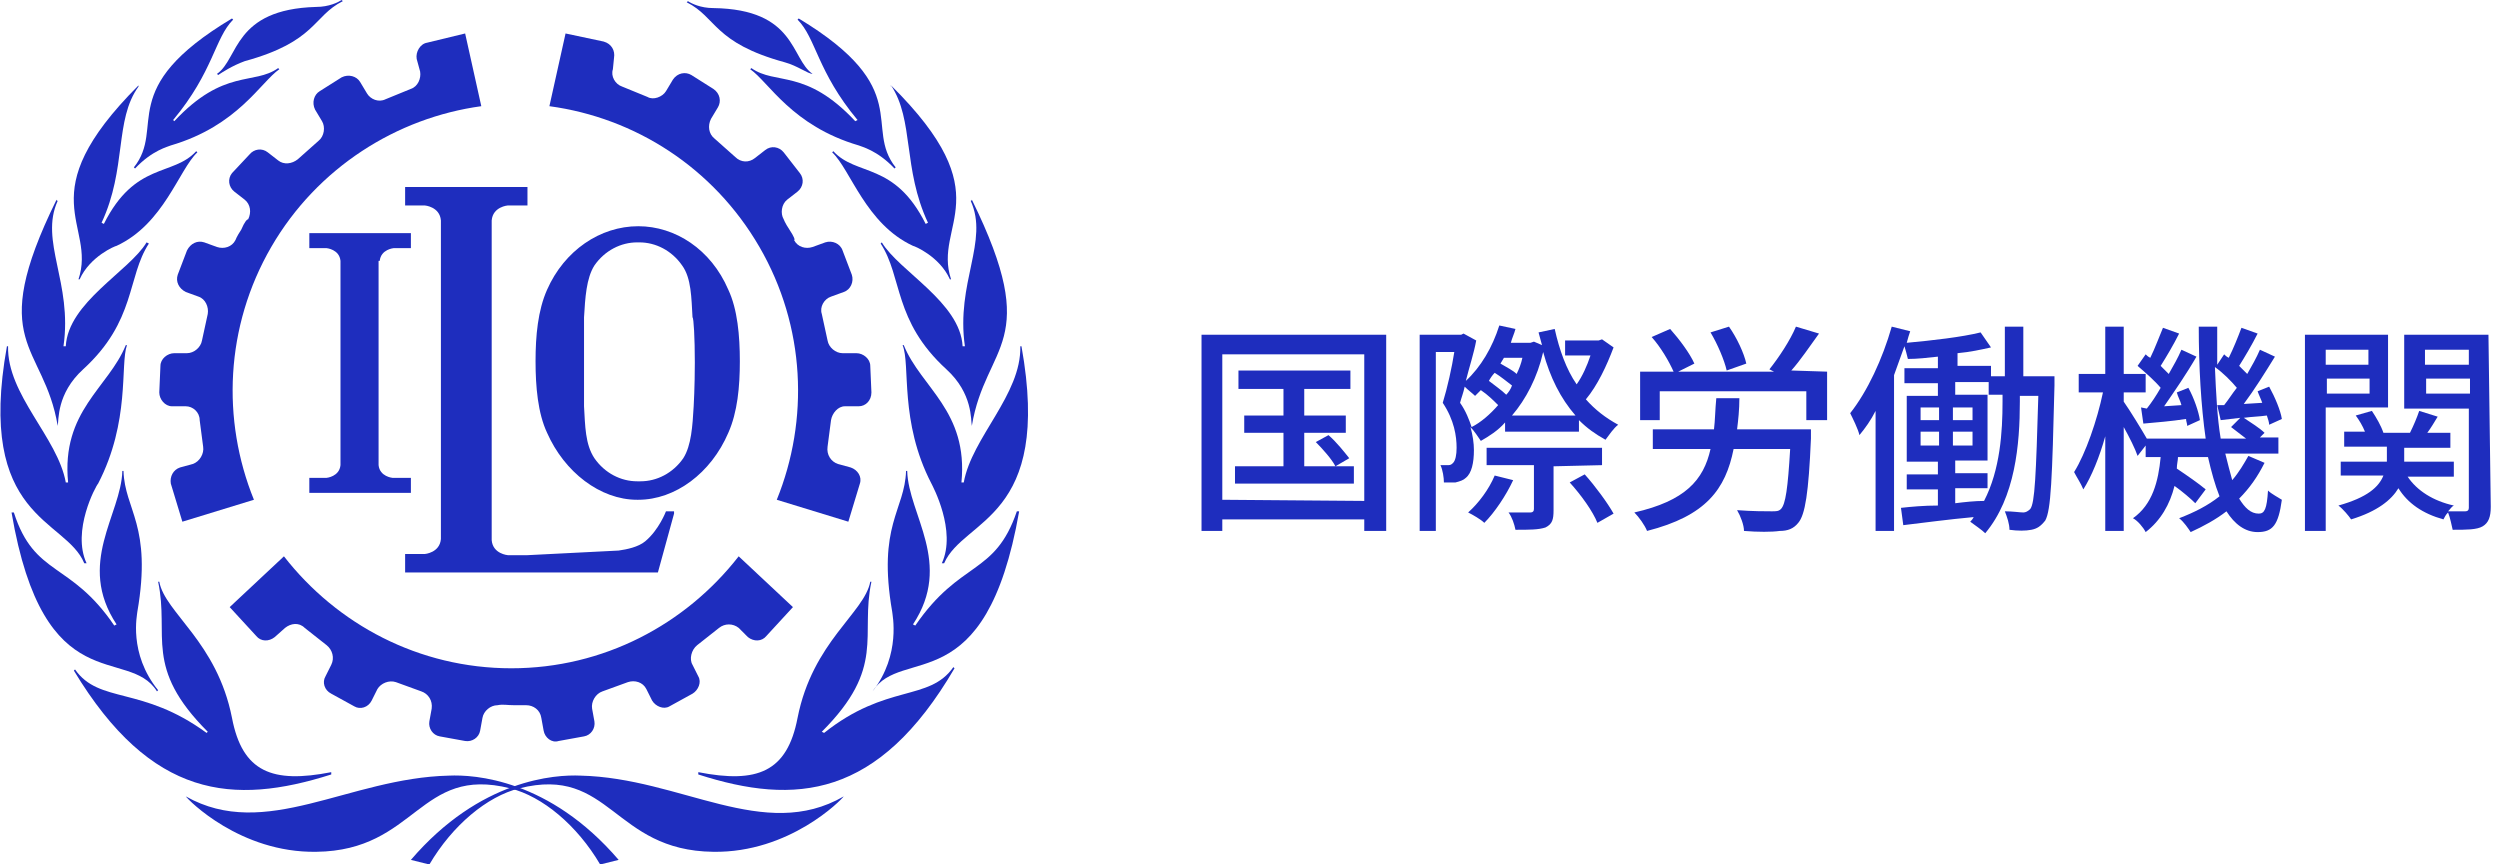
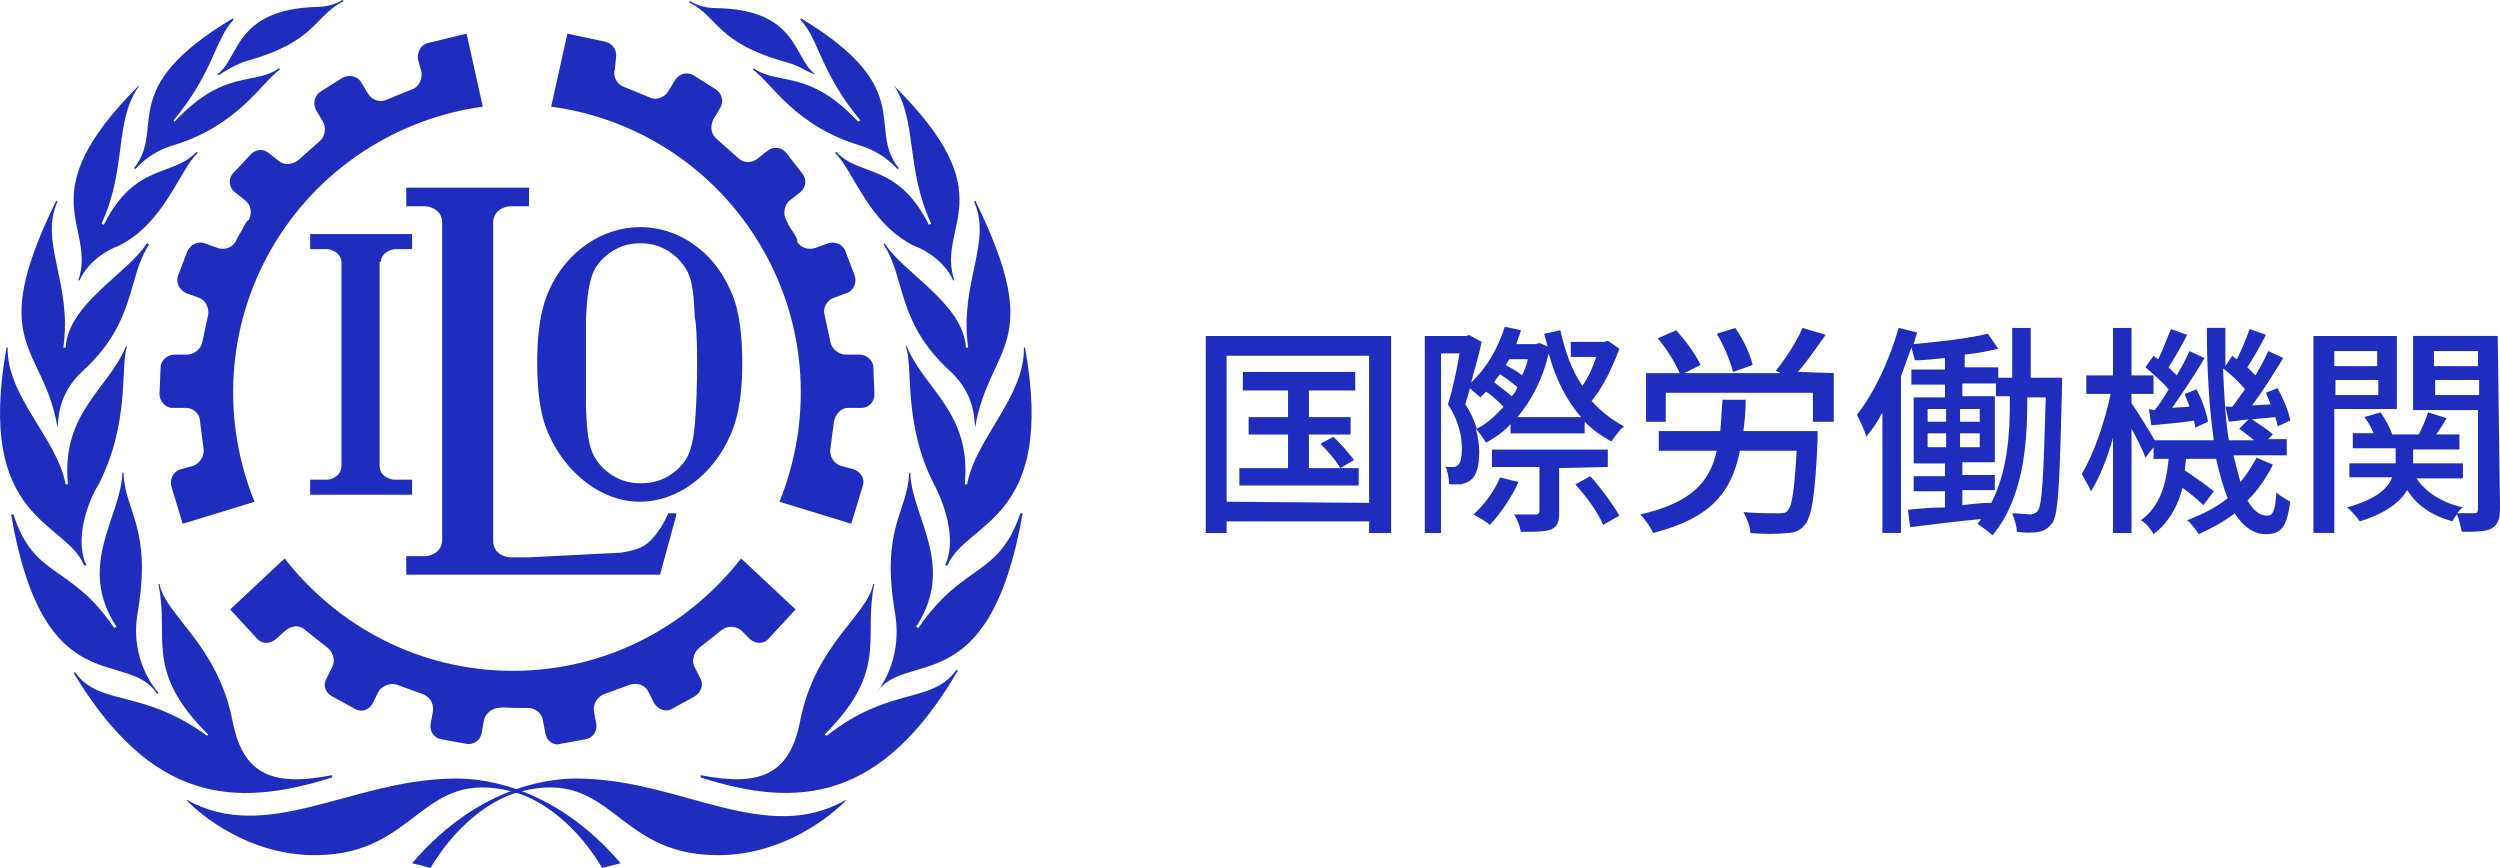
- <svg xmlns="http://www.w3.org/2000/svg" version="1.1" id="Calque_1" x="0px" y="0px" viewBox="0 0 216.6 74.8" style="enable-background:new 0 0 216.6 74.8;" xml:space="preserve">
-   <style type="text/css">
- 	.st0{display:none;}
- 	.st1{fill:#1E2DBE;}
- </style>
-   <g id="Grid_Background" class="st0">
- </g>
-   <g id="Lockup">
-     <g>
-       <path class="st1" d="M120.1,29v17h-1.9v-1h-12.3v1h-1.8V29H120.1z M118.2,43.4V30.7h-12.3v12.6L118.2,43.4L118.2,43.4z     M117.3,40.4v1.5H107v-1.5h4.2v-2.9h-3.4V36h3.4v-2.3h-3.9v-1.6h9.7v1.6h-4V36h3.6v1.5H113v2.9h2.7c-0.3-0.6-1.1-1.5-1.7-2.1    l1.1-0.6c0.7,0.6,1.4,1.5,1.8,2l-1.2,0.7C115.7,40.4,117.3,40.4,117.3,40.4z" />
-       <path class="st1" d="M139.8,30.1c-0.6,1.6-1.4,3.3-2.4,4.5c0.8,0.9,1.7,1.6,2.8,2.2c-0.4,0.3-0.8,0.9-1.1,1.3    c-0.9-0.5-1.6-1-2.3-1.7v1h-6.4v-0.8c-0.6,0.7-1.4,1.2-2.1,1.6c-0.2-0.3-0.6-0.9-0.9-1.2c0.2,0.7,0.3,1.4,0.3,2    c0,1.1-0.2,2-0.7,2.4c-0.2,0.2-0.5,0.3-0.9,0.4c-0.3,0-0.6,0-1,0c0-0.4-0.1-1.1-0.3-1.5c0.2,0,0.5,0,0.7,0s0.3-0.1,0.4-0.2    c0.2-0.2,0.3-0.7,0.3-1.3c0-1-0.2-2.4-1.2-3.9c0.4-1.3,0.8-3.1,1-4.4h-1.6V46H123V29h3.6l0.2-0.1l1.1,0.6    c-0.2,1.1-0.6,2.3-0.9,3.5c1.3-1.2,2.3-2.9,2.9-4.8l1.4,0.3c-0.1,0.4-0.3,0.8-0.4,1.2h1.7l0.3-0.1l0.7,0.3    c-0.1-0.4-0.2-0.7-0.3-1.1l1.4-0.3c0.4,1.8,1,3.5,1.9,4.8c0.5-0.7,0.9-1.6,1.2-2.5h-2.2v-1.3h2.9l0.3-0.1L139.8,30.1z M129.8,35.1    c-0.4-0.4-0.9-0.9-1.5-1.3c-0.2,0.2-0.4,0.4-0.5,0.5c-0.2-0.2-0.6-0.5-0.9-0.8c-0.1,0.5-0.3,1-0.4,1.4c0.5,0.7,0.8,1.5,1,2.1    C128.3,36.6,129.1,35.9,129.8,35.1z M131.1,41.6c-0.6,1.3-1.6,2.8-2.5,3.7c-0.3-0.3-1-0.7-1.4-0.9c0.9-0.8,1.8-2,2.3-3.2    L131.1,41.6z M134.6,40.4v3.8c0,0.8-0.1,1.2-0.7,1.5c-0.6,0.2-1.4,0.2-2.6,0.2c-0.1-0.5-0.3-1.1-0.6-1.5c0.9,0,1.7,0,1.9,0    s0.3-0.1,0.3-0.3v-3.8h-4.1v-1.5h10v1.5L134.6,40.4L134.6,40.4z M131,33.4c-0.4-0.3-1-0.8-1.5-1.1c-0.2,0.2-0.4,0.5-0.5,0.7    c0.5,0.4,1.1,0.8,1.5,1.2C130.7,34,130.9,33.7,131,33.4z M130.3,31c-0.1,0.2-0.2,0.3-0.3,0.5c0.5,0.3,1.1,0.6,1.4,0.9    c0.2-0.4,0.4-0.9,0.5-1.4L130.3,31L130.3,31z M136.5,36c-1.3-1.5-2.2-3.3-2.8-5.5c-0.5,2.2-1.5,4.1-2.7,5.5H136.5z M137.3,41.1    c0.9,1,2,2.5,2.5,3.4l-1.4,0.8c-0.4-1-1.4-2.4-2.4-3.5L137.3,41.1z" />
-       <path class="st1" d="M156.9,37.2c0,0,0,0.5,0,0.8c-0.2,4.7-0.5,6.6-1.1,7.3c-0.4,0.5-0.9,0.7-1.6,0.7c-0.7,0.1-1.9,0.1-3.1,0    c0-0.5-0.3-1.3-0.6-1.8c1.3,0.1,2.5,0.1,3,0.1c0.4,0,0.6,0,0.8-0.2c0.4-0.4,0.6-1.8,0.8-5.2h-4.9c-0.7,3.5-2.4,5.8-7.5,7.1    c-0.2-0.5-0.7-1.2-1.1-1.6c4.4-1,6-2.8,6.6-5.5h-5v-1.7h5.3c0.1-0.8,0.1-1.7,0.2-2.7h2c0,1-0.1,1.9-0.2,2.7L156.9,37.2L156.9,37.2    z M158.3,32.2v4.2h-1.8v-2.5h-12.7v2.5h-1.7v-4.2h2.9c-0.4-0.9-1.1-2.1-1.9-3l1.6-0.7c0.8,0.9,1.7,2.1,2.1,3l-1.4,0.7h8.3    l-0.4-0.2c0.8-1,1.8-2.5,2.3-3.7l2,0.6c-0.8,1.1-1.6,2.3-2.4,3.2L158.3,32.2L158.3,32.2z M149.6,32.1c-0.2-0.9-0.8-2.3-1.4-3.3    l1.6-0.5c0.7,1,1.3,2.3,1.5,3.2L149.6,32.1z" />
-       <path class="st1" d="M178,32.6c0,0,0,0.6,0,0.8c-0.2,8.1-0.3,10.8-0.8,11.7c-0.4,0.5-0.7,0.7-1.2,0.8s-1.2,0.1-1.9,0    c0-0.5-0.2-1.1-0.4-1.6c0.7,0,1.3,0.1,1.6,0.1c0.2,0,0.4-0.1,0.6-0.3c0.4-0.5,0.5-2.9,0.7-9.8H175v0.5c0,3.7-0.4,8.3-3,11.4    c-0.3-0.3-0.9-0.7-1.3-1c0.1-0.1,0.2-0.2,0.3-0.4c-2.2,0.2-4.4,0.5-6.1,0.7l-0.2-1.5c0.9-0.1,2-0.2,3.2-0.2v-1.4h-2.7v-1.3h2.7V40    h-2.7v-5.7h2.7v-1.1H165v-1.3h2.9v-1c-0.9,0.1-1.8,0.2-2.6,0.2c-0.1-0.4-0.2-0.8-0.3-1.1c-0.3,0.8-0.6,1.7-0.9,2.5V46h-1.6V35.6    c-0.4,0.8-0.9,1.5-1.4,2.1c-0.1-0.5-0.6-1.5-0.8-1.9c1.5-1.9,2.8-4.7,3.6-7.5l1.6,0.4c-0.1,0.3-0.2,0.6-0.3,1    c2.2-0.2,4.8-0.5,6.4-0.9l0.9,1.3c-0.9,0.2-1.8,0.4-2.9,0.5v1.1h2.9v0.9h1.2v-4.3h1.6v4.3L178,32.6L178,32.6z M166.4,36.4h1.6    v-1.1h-1.6V36.4z M166.4,38.6h1.6v-1.2h-1.6V38.6z M170.9,36.4v-1.1h-1.7v1.1H170.9z M170.9,38.6v-1.2h-1.7v1.2H170.9z     M173.5,34.2h-1.2v-1.1h-2.9v1.1h2.8v5.7h-2.8V41h2.8v1.3h-2.8v1.3c0.8-0.1,1.7-0.2,2.5-0.2c1.4-2.7,1.6-6,1.6-8.6L173.5,34.2    L173.5,34.2z" />
-       <path class="st1" d="M196.2,40.1c-0.6,1.2-1.3,2.2-2.2,3.1c0.5,0.8,1,1.3,1.7,1.3c0.5,0,0.7-0.4,0.8-2c0.3,0.3,0.9,0.6,1.2,0.8    c-0.3,2.2-0.8,2.8-2.1,2.8c-1.1,0-2-0.7-2.7-1.8c-0.9,0.7-2,1.3-3.1,1.8c-0.2-0.3-0.6-0.9-1-1.2c1.3-0.5,2.5-1.1,3.5-1.9    c-0.4-1-0.7-2.1-1-3.4h-2.6c0,0.3-0.1,0.6-0.1,1c0.9,0.6,1.9,1.3,2.5,1.8l-0.9,1.2c-0.4-0.4-1.1-1-1.8-1.5c-0.4,1.6-1.2,3-2.5,4    c-0.2-0.4-0.7-1-1.1-1.2c1.7-1.2,2.2-3.2,2.4-5.3h-1.3v-1l-0.7,0.9c-0.2-0.6-0.7-1.6-1.2-2.5v9h-1.6v-8.2    c-0.5,1.8-1.2,3.5-1.9,4.6c-0.2-0.5-0.6-1.1-0.8-1.5c1-1.6,2-4.5,2.5-6.9h-2.1v-1.6h2.3v-4.1h1.6v4.1h1.9V34H184v0.8    c0.5,0.7,1.6,2.5,2,3.2h5.1c-0.4-2.8-0.6-6.2-0.6-9.7h1.6c0,1.1,0,2.2,0,3.3l0.6-0.9c0.1,0.1,0.2,0.2,0.4,0.3    c0.4-0.8,0.8-1.8,1.1-2.6l1.4,0.5c-0.5,1-1.1,2-1.6,2.8c0.2,0.2,0.5,0.5,0.7,0.7c0.4-0.7,0.8-1.4,1.1-2.1l1.3,0.6    c-0.8,1.3-1.8,2.9-2.7,4.1l1.6-0.1c-0.1-0.3-0.3-0.7-0.4-1l1-0.4c0.5,0.9,1,2.1,1.1,2.8l-1.1,0.5c0-0.2-0.1-0.5-0.2-0.8    c-0.7,0.1-1.3,0.1-2,0.2c0.6,0.4,1.4,0.9,1.8,1.3l-0.4,0.4h1.6v1.4h-4.6c0.2,0.8,0.4,1.6,0.6,2.3c0.6-0.7,1-1.4,1.4-2.1    L196.2,40.1z M186,35.4c0.4-0.5,0.8-1.1,1.2-1.8c-0.5-0.6-1.3-1.3-2-1.9l0.7-1c0.1,0.1,0.2,0.2,0.4,0.3c0.4-0.8,0.8-1.9,1.1-2.6    l1.4,0.5c-0.5,1-1.1,2-1.6,2.8c0.2,0.2,0.5,0.5,0.7,0.7c0.4-0.7,0.8-1.4,1.1-2.1l1.3,0.6c-0.8,1.4-1.9,3-2.8,4.3l1.5-0.1    c-0.1-0.4-0.3-0.7-0.4-1.1l1-0.4c0.5,0.9,0.9,2.1,1,2.8l-1.1,0.5c0-0.2-0.1-0.4-0.1-0.6c-1.3,0.2-2.6,0.3-3.7,0.4l-0.2-1.4    L186,35.4z M192.7,35.1c0.4-0.5,0.7-1,1.1-1.5c-0.5-0.6-1.2-1.3-1.9-1.8c0.1,2.3,0.2,4.4,0.5,6.2h2.2c-0.4-0.3-0.9-0.7-1.3-1    l0.8-0.8l-1.7,0.2l-0.3-1.3L192.7,35.1z" />
-       <path class="st1" d="M201.5,35.3V46h-1.8V29h7.2v6.3H201.5z M201.5,30.3v1.3h3.7v-1.3H201.5z M205.3,34.1v-1.3h-3.7v1.3H205.3z     M215.8,43.9c0,0.9-0.2,1.4-0.7,1.7s-1.4,0.3-2.6,0.3c-0.1-0.4-0.2-1-0.4-1.5c-0.2,0.2-0.3,0.4-0.4,0.6c-1.8-0.5-3.1-1.4-3.9-2.7    c-0.6,1-1.8,2-4.1,2.7c-0.2-0.3-0.7-0.9-1.1-1.2c2.5-0.7,3.5-1.6,3.9-2.6h-3.7V40h4v-1.3h-3.7v-1.3h1.8c-0.2-0.5-0.5-1-0.8-1.4    l1.4-0.4c0.4,0.6,0.8,1.3,1,1.9h2.3c0.3-0.6,0.6-1.3,0.8-1.9l1.6,0.5c-0.3,0.5-0.6,1-0.9,1.4h2v1.3h-4V40h4.3v1.3h-4    c0.8,1.2,2.2,2.1,4,2.5c-0.2,0.1-0.3,0.3-0.5,0.5c0.6,0,1.3,0,1.5,0s0.3-0.1,0.3-0.3v-8.6h-5.6V29h7.3L215.8,43.9L215.8,43.9z     M210.1,30.3v1.3h3.8v-1.3H210.1z M214,34.1v-1.3h-3.8v1.3H214z" />
-     </g>
-   </g>
+ <svg xmlns="http://www.w3.org/2000/svg" id="Calque_1" viewBox="0 0 720.17 250">
+   <defs>
+     <style>.cls-1{fill:#1e2dbe;stroke-width:0}</style>
+   </defs>
+   <path id="Lockup" d="M400.74 96.8v56.74h-6.34v-3.34h-41.05v3.34h-6.01V96.8zm-6.34 48.06v-42.39h-41.05v42.06zm-3-10.01v5.01h-34.38v-5.01h14.02v-9.68h-11.35v-5.01h11.35v-7.68h-13.02v-5.34h32.38v5.34h-13.35v7.68h12.02v5.01h-12.02v9.68h9.01c-1-2-3.67-5.01-5.67-7.01l3.67-2c2.34 2 4.67 5.01 6.01 6.68l-4.01 2.34h5.34Zm75.1-34.38c-2 5.34-4.67 11.01-8.01 15.02 2.67 3 5.67 5.34 9.35 7.34-1.34 1-2.67 3-3.67 4.34-3-1.67-5.34-3.34-7.68-5.67v3.34h-21.36v-2.67c-2 2.34-4.67 4.01-7.01 5.34-.67-1-2-3-3-4.01.67 2.34 1 4.67 1 6.68 0 3.67-.67 6.68-2.34 8.01-.67.67-1.67 1-3 1.34h-3.34c0-1.34-.33-3.67-1-5.01h2.34c.67 0 1-.33 1.34-.67.67-.67 1-2.34 1-4.34 0-3.34-.67-8.01-4.01-13.02 1.34-4.34 2.67-10.35 3.34-14.69h-5.34v51.74h-4.67V96.8h12.02l.67-.33 3.67 2c-.67 3.67-2 7.68-3 11.68 4.34-4.01 7.68-9.68 9.68-16.02l4.67 1c-.33 1.34-1 2.67-1.34 4.01h5.67l1-.33 2.34 1c-.33-1.34-.67-2.34-1-3.67l4.67-1c1.34 6.01 3.34 11.68 6.34 16.02 1.67-2.34 3-5.34 4.01-8.34h-7.34v-4.34h9.68l1-.33 3.34 2.34Zm-33.38 16.69c-1.34-1.34-3-3-5.01-4.34l-1.67 1.67c-.67-.67-2-1.67-3-2.67-.33 1.67-1 3.34-1.34 4.67 1.67 2.34 2.67 5.01 3.34 7.01 2.67-1.34 5.34-3.67 7.68-6.34m4.34 21.7c-2 4.34-5.34 9.35-8.34 12.35-1-1-3.34-2.34-4.67-3 3-2.67 6.01-6.68 7.68-10.68l5.34 1.34Zm11.68-4.01v12.68c0 2.67-.33 4.01-2.34 5.01-2 .67-4.67.67-8.68.67-.33-1.67-1-3.67-2-5.01h6.34c.67 0 1-.33 1-1v-12.68h-13.68v-5.01h33.38v5.01zm-12.02-23.36c-1.34-1-3.34-2.67-5.01-3.67-.67.67-1.34 1.67-1.67 2.34 1.67 1.34 3.67 2.67 5.01 4.01.67-.67 1.34-1.67 1.67-2.67Zm-2.34-8.01c-.33.67-.67 1-1 1.67 1.67 1 3.67 2 4.67 3 .67-1.34 1.34-3 1.67-4.67zm20.69 16.69c-4.34-5.01-7.34-11.01-9.35-18.36-1.67 7.34-5.01 13.68-9.01 18.36zm2.67 17.02c3 3.34 6.68 8.34 8.34 11.35l-4.67 2.67c-1.34-3.34-4.67-8.01-8.01-11.68zm65.44-13.02v2.67c-.67 15.69-1.67 22.03-3.67 24.37-1.34 1.67-3 2.34-5.34 2.34-2.34.33-6.34.33-10.35 0 0-1.67-1-4.34-2-6.01 4.34.33 8.34.33 10.01.33 1.34 0 2 0 2.67-.67 1.34-1.34 2-6.01 2.67-17.36h-16.36c-2.34 11.68-8.01 19.36-25.03 23.7-.67-1.67-2.34-4.01-3.67-5.34 14.69-3.34 20.03-9.35 22.03-18.36h-16.69v-5.67h17.69c.33-2.67.33-5.67.67-9.01h6.68c0 3.34-.33 6.34-.67 9.01zm4.67-16.69v14.02h-6.01v-8.34h-42.39v8.34h-5.67v-14.02h9.68c-1.34-3-3.67-7.01-6.34-10.01l5.34-2.34c2.67 3 5.67 7.01 7.01 10.01l-4.67 2.34h27.7l-1.34-.67c2.67-3.34 6.01-8.34 7.68-12.35l6.68 2c-2.67 3.67-5.34 7.68-8.01 10.68l10.35.33Zm-29.04-.33c-.67-3-2.67-7.68-4.67-11.01l5.34-1.67c2.34 3.34 4.34 7.68 5.01 10.68l-5.67 2Zm94.79 1.66v2.67c-.67 27.04-1 36.05-2.67 39.05-1.34 1.67-2.34 2.34-4.01 2.67s-4.01.33-6.34 0c0-1.67-.67-3.67-1.34-5.34 2.34 0 4.34.33 5.34.33.67 0 1.34-.33 2-1 1.34-1.67 1.67-9.68 2.34-32.71h-5.34v1.67c0 12.35-1.34 27.7-10.01 38.05-1-1-3-2.34-4.34-3.34.33-.33.67-.67 1-1.34-7.34.67-14.69 1.67-20.36 2.34l-.67-5.01c3-.33 6.68-.67 10.68-.67v-4.67h-9.01v-4.34h9.01v-3.67h-9.01v-19.03h9.01v-3.67h-9.68v-4.34h9.68v-3.34c-3 .33-6.01.67-8.68.67-.33-1.34-.67-2.67-1-3.67-1 2.67-2 5.67-3 8.34v45.06h-5.34v-34.71c-1.34 2.67-3 5.01-4.67 7.01-.33-1.67-2-5.01-2.67-6.34 5.01-6.34 9.35-15.69 12.02-25.03l5.34 1.34c-.33 1-.67 2-1 3.34 7.34-.67 16.02-1.67 21.36-3l3 4.34c-3 .67-6.01 1.34-9.68 1.67v3.67h9.68v3h4.01V94.46h5.34v14.35zm-38.72 12.68h5.34v-3.67h-5.34zm0 7.34h5.34v-4.01h-5.34zm15.02-7.34v-3.67h-5.67v3.67zm0 7.34v-4.01h-5.67v4.01zm8.68-14.69h-4.01v-3.67h-9.68v3.67h9.35v19.03h-9.35v3.67h9.35v4.34h-9.35v4.34c2.67-.33 5.67-.67 8.34-.67 4.67-9.01 5.34-20.03 5.34-28.7v-2Zm75.77 19.71c-2 4.01-4.34 7.34-7.34 10.35 1.67 2.67 3.34 4.34 5.67 4.34 1.67 0 2.34-1.34 2.67-6.68 1 1 3 2 4.01 2.67-1 7.34-2.67 9.35-7.01 9.35-3.67 0-6.68-2.34-9.01-6.01-3 2.34-6.68 4.34-10.35 6.01-.67-1-2-3-3.34-4.01 4.34-1.67 8.34-3.67 11.68-6.34-1.34-3.34-2.34-7.01-3.34-11.35h-8.68c0 1-.33 2-.33 3.34 3 2 6.34 4.34 8.34 6.01l-3 4.01c-1.34-1.34-3.67-3.34-6.01-5.01-1.34 5.34-4.01 10.01-8.34 13.35-.67-1.34-2.34-3.34-3.67-4.01 5.67-4.01 7.34-10.68 8.01-17.69h-4.34v-3.34l-2.34 3c-.67-2-2.34-5.34-4.01-8.34v30.04h-5.34v-27.37c-1.67 6.01-4.01 11.68-6.34 15.35-.67-1.67-2-3.67-2.67-5.01 3.34-5.34 6.68-15.02 8.34-23.03H601v-5.34h7.68V94.46h5.34v13.68h6.34v5.34h-6.34v2.67c1.67 2.34 5.34 8.34 6.68 10.68h17.02c-1.34-9.35-2-20.69-2-32.38h5.34v11.01l2-3c.33.33.67.67 1.34 1 1.34-2.67 2.67-6.01 3.67-8.68l4.67 1.67c-1.67 3.34-3.67 6.68-5.34 9.35l2.34 2.34c1.34-2.34 2.67-4.67 3.67-7.01l4.34 2c-2.67 4.34-6.01 9.68-9.01 13.68l5.34-.33c-.33-1-1-2.34-1.34-3.34l3.34-1.34c1.67 3 3.34 7.01 3.67 9.35l-3.67 1.67c0-.67-.33-1.67-.67-2.67-2.34.33-4.34.33-6.68.67 2 1.34 4.67 3 6.01 4.34l-1.34 1.34h5.34v4.67h-15.35c.67 2.67 1.34 5.34 2 7.68 2-2.34 3.34-4.67 4.67-7.01l4.67 2Zm-34.05-15.69c1.34-1.67 2.67-3.67 4.01-6.01-1.67-2-4.34-4.34-6.68-6.34l2.34-3.34c.33.33.67.67 1.34 1 1.34-2.67 2.67-6.34 3.67-8.68l4.67 1.67c-1.67 3.34-3.67 6.68-5.34 9.35l2.34 2.34c1.34-2.34 2.67-4.67 3.67-7.01l4.34 2c-2.67 4.67-6.34 10.01-9.35 14.35l5.01-.33c-.33-1.34-1-2.34-1.34-3.67l3.34-1.34c1.67 3 3 7.01 3.34 9.35l-3.67 1.67c0-.67-.33-1.34-.33-2-4.34.67-8.68 1-12.35 1.34l-.67-4.67 1.67.33Zm22.36-1c1.34-1.67 2.34-3.34 3.67-5.01-1.67-2-4.01-4.34-6.34-6.01.33 7.68.67 14.69 1.67 20.69h7.34c-1.34-1-3-2.34-4.34-3.34l2.67-2.67-5.67.67-1-4.34h2Zm29.38.66v35.71h-6.01V96.79h24.03v21.03zm0-16.69v4.34h12.35v-4.34zm12.68 12.68v-4.34h-12.35v4.34zm35.05 32.71c0 3-.67 4.67-2.34 5.67s-4.67 1-8.68 1c-.33-1.34-.67-3.34-1.34-5.01-.67.67-1 1.34-1.34 2-6.01-1.67-10.35-4.67-13.02-9.01-2 3.34-6.01 6.68-13.68 9.01-.67-1-2.34-3-3.67-4.01 8.34-2.34 11.68-5.34 13.02-8.68h-12.35v-4.01h13.35v-4.34h-12.35v-4.34h6.01c-.67-1.67-1.67-3.34-2.67-4.67l4.67-1.34c1.34 2 2.67 4.34 3.34 6.34h7.68c1-2 2-4.34 2.67-6.34l5.34 1.67c-1 1.67-2 3.34-3 4.67h6.68v4.34h-13.35v4.01h14.35v4.34h-13.35c2.67 4.01 7.34 7.01 13.35 8.34-.67.33-1 1-1.67 1.67h5.01c.67 0 1-.33 1-1v-28.7h-18.69V96.77h24.37l.67 49.73Zm-19.03-45.39v4.34h12.68v-4.34zm13.02 12.68v-4.34h-12.68v4.34z" class="cls-1" />
  <g id="Type_Cuts">
-     <g>
-       <g>
-         <g>
-           <path class="st1" d="M20.9,19.9c-0.4,0.6-0.5,0.9-0.5,0.9c-0.3,0.6-1,0.8-1.6,0.6L17.7,21c-0.6-0.2-1.2,0.1-1.5,0.7l-0.8,2.1      c-0.2,0.6,0.1,1.2,0.7,1.5l1.1,0.4c0.6,0.2,0.9,0.9,0.8,1.5l-0.5,2.3c-0.1,0.6-0.7,1.1-1.3,1.1h-1.1c-0.6,0-1.2,0.5-1.2,1.1      L13.8,34c0,0.6,0.5,1.2,1.1,1.2h1.2c0.6,0,1.2,0.5,1.2,1.2l0.3,2.3c0.1,0.6-0.3,1.3-0.9,1.5l-1.1,0.3c-0.6,0.2-0.9,0.8-0.8,1.4      l1,3.3l6.2-1.9c-2.8-6.9-2.5-15,1.5-21.9S34.4,10.2,41.7,9.2l-1.4-6.3L37,3.7c-0.6,0.1-1,0.8-0.9,1.4l0.3,1.1      c0.1,0.6-0.2,1.3-0.8,1.5l-2.2,0.9c-0.6,0.3-1.3,0-1.6-0.5l-0.6-1c-0.3-0.5-1-0.7-1.6-0.4l-1.9,1.2c-0.5,0.3-0.7,1-0.4,1.6      l0.6,1c0.3,0.5,0.2,1.3-0.3,1.7l-1.8,1.6c-0.5,0.4-1.2,0.5-1.7,0.1l-0.9-0.7c-0.5-0.4-1.2-0.3-1.6,0.2L20.1,15      c-0.4,0.5-0.3,1.2,0.2,1.6l0.9,0.7c0.5,0.4,0.6,1.1,0.3,1.7C21.4,19,21.2,19.2,20.9,19.9z" />
-         </g>
-         <g>
-           <path class="st1" d="M44.6,61.1c0.7,0,1,0,1,0c0.6,0,1.2,0.4,1.3,1.1l0.2,1.1c0.1,0.6,0.7,1.1,1.3,0.9l2.2-0.4      c0.6-0.1,1-0.7,0.9-1.3l-0.2-1.1c-0.1-0.6,0.3-1.3,0.9-1.5l2.2-0.8c0.6-0.2,1.3,0,1.6,0.6l0.5,1c0.3,0.5,1,0.8,1.5,0.5l2-1.1      c0.5-0.3,0.8-1,0.5-1.5l-0.5-1c-0.3-0.5-0.1-1.3,0.4-1.7l1.9-1.5c0.5-0.4,1.2-0.4,1.7,0l0.8,0.8c0.5,0.4,1.2,0.4,1.6-0.1      l2.3-2.5L64,48.2c-4.6,5.9-11.7,9.7-19.7,9.7s-15.1-3.8-19.7-9.7l-4.7,4.4l2.3,2.5c0.4,0.5,1.1,0.5,1.6,0.1l0.9-0.8      c0.5-0.4,1.2-0.5,1.7,0l1.9,1.5c0.5,0.4,0.7,1.1,0.4,1.7l-0.5,1c-0.3,0.5-0.1,1.2,0.5,1.5l2,1.1c0.5,0.3,1.2,0.1,1.5-0.5l0.5-1      c0.3-0.5,1-0.8,1.6-0.6l2.2,0.8c0.6,0.2,1,0.8,0.9,1.5l-0.2,1.1c-0.1,0.6,0.3,1.2,0.9,1.3l2.2,0.4c0.6,0.1,1.2-0.3,1.3-0.9      l0.2-1.1c0.1-0.6,0.7-1.1,1.3-1.1C43.6,61,43.9,61.1,44.6,61.1z" />
-         </g>
-         <g>
-           <path class="st1" d="M68.4,19.9C68,19.3,67.9,19,67.9,19c-0.3-0.5-0.2-1.3,0.3-1.7l0.9-0.7c0.5-0.4,0.6-1.1,0.2-1.6l-1.4-1.8      c-0.4-0.5-1.1-0.6-1.6-0.2l-0.9,0.7c-0.5,0.4-1.2,0.4-1.7-0.1L61.9,12c-0.5-0.4-0.6-1.1-0.3-1.7l0.6-1c0.3-0.5,0.2-1.2-0.4-1.6      l-1.9-1.2c-0.5-0.3-1.2-0.2-1.6,0.4l-0.6,1c-0.3,0.5-1.1,0.8-1.6,0.5l-2.2-0.9c-0.6-0.2-1-0.9-0.8-1.5l0.1-1      c0.1-0.6-0.2-1.2-0.9-1.4L49,2.9l-1.4,6.3c7.4,1,14.2,5.3,18.2,12.2s4.3,15,1.5,21.9l6.2,1.9l1-3.3c0.2-0.6-0.2-1.2-0.8-1.4      l-1.1-0.3c-0.6-0.2-1-0.8-0.9-1.5l0.3-2.3c0.1-0.6,0.6-1.2,1.2-1.2h1.2c0.6,0,1.1-0.5,1.1-1.2l-0.1-2.3c0-0.6-0.6-1.1-1.2-1.1      H73c-0.6,0-1.2-0.5-1.3-1.1l-0.5-2.3c-0.2-0.6,0.2-1.3,0.8-1.5l1.1-0.4c0.6-0.2,0.9-0.9,0.7-1.5L73,21.7      c-0.2-0.6-0.9-0.9-1.5-0.7l-1.1,0.4c-0.6,0.2-1.3,0-1.6-0.6C68.9,20.8,68.8,20.5,68.4,19.9z" />
-         </g>
-         <g>
-           <path class="st1" d="M9,19.4C9,19.4,8.9,19.4,9,19.4C8.9,19.4,9,19.4,9,19.4z" />
-         </g>
-         <g>
-           <path class="st1" d="M18.8,6.4l0.1,0.1c0.3-0.2,1.2-0.8,2.3-1.2c6.2-1.7,5.9-3.9,8.5-5.2L29.6,0c-0.3,0.2-1.1,0.6-2.2,0.6      C20.2,0.8,20.7,5.1,18.8,6.4z" />
-         </g>
-         <g>
-           <path class="st1" d="M11.6,14.5l0.1,0.1c1.5-1.6,2.9-1.9,3.1-2c5.8-1.7,7.8-5.5,9.4-6.6l-0.1-0.1c-2.1,1.5-4.7,0-9,4.6L15,10.4      c3.5-4.2,3.6-7.1,5.2-8.7l-0.1-0.1C9.9,7.7,14.4,11,11.6,14.5z" />
-         </g>
-         <g>
-           <path class="st1" d="M12,7.4c-9.6,9.6-3.6,12-5.2,16.8h0.1c0.9-2,3.1-2.9,3.2-2.9c4.1-1.9,5.4-6.6,7-8.1L17,13.1      c-2,2.2-5.3,0.9-8,6.3l-0.2-0.1C11,14.6,9.9,10.4,12,7.5C12,7.5,12,7.5,12,7.4z" />
-         </g>
-         <g>
-           <path class="st1" d="M5,36.9L5,36.9c0.1-0.5-0.1-2.8,2.2-4.9c4.6-4.2,3.8-8,5.7-10.9L12.7,21c-1.5,2.5-6.8,5.2-7,9H5.5      c0.8-5.5-2.1-9.1-0.5-12.6c-0.1,0-0.1-0.1-0.1-0.1C-1.3,29.9,3.8,29.7,5,36.9z" />
-         </g>
-         <g>
-           <path class="st1" d="M7.3,48.8h0.2c-1.3-2.8,0.8-6.7,1-6.9c2.8-5.4,1.9-10.3,2.5-12h-0.1c-1.5,3.7-5.6,5.7-5,11.9H5.7      C5,37.9,0.6,34.2,0.7,30H0.6C-2.1,45,5.7,44.9,7.3,48.8z" />
-         </g>
-         <g>
-           <path class="st1" d="M13.6,59.9l0.1-0.1c-2.6-3.2-1.8-6.6-1.8-6.8c1.3-7.5-1.1-8.8-1.2-12.2h-0.1c-0.1,3.8-4,8-0.5,13.3      l-0.2,0.1C6.1,48.6,3,50,1.2,44.4l0,0c-0.1,0-0.1,0-0.2,0C3.8,60.9,11.1,55.9,13.6,59.9z" />
-         </g>
-         <g>
-           <path class="st1" d="M28.7,67.1v-0.2c-5.1,1-7.7,0-8.6-4.7c-1.3-6.6-5.8-9.1-6.3-11.8l0,0c-0.1,0-0.1,0-0.1,0l0,0      c1,4.7-1.3,7.4,4.3,13l-0.1,0.1C12.3,59.4,8.6,61,6.5,58l-0.1,0.1C13.1,69.2,20.2,69.8,28.7,67.1z" />
-         </g>
-         <g>
-           <path class="st1" d="M16.1,69L16.1,69c6.9,3.9,14.1-1.6,22.8-1.8c2.2-0.1,8.7,0.3,14.7,7.3L52,74.9c-2-3.4-5-5.9-7.8-6.6      c-7.9-2-8.1,5.4-16.8,5.5C20.8,73.9,16.3,69.3,16.1,69z" />
-         </g>
-         <g>
-           <path class="st1" d="M80.2,19.4L80.2,19.4L80.2,19.4z" />
-         </g>
-         <g>
-           <path class="st1" d="M80.2,19.4L80.2,19.4L80.2,19.4z" />
-         </g>
-         <g>
-           <path class="st1" d="M9,19.4C9,19.4,8.9,19.4,9,19.4C8.9,19.4,9,19.4,9,19.4z" />
-         </g>
-         <g>
-           <path class="st1" d="M80.2,19.4L80.2,19.4L80.2,19.4z" />
-         </g>
-         <g>
-           <path class="st1" d="M70.4,6.4L70.4,6.4c-0.4,0-1.3-0.7-2.4-1c-6.2-1.7-5.9-3.9-8.5-5.2l0.1-0.1c0.3,0.2,1.1,0.6,2.2,0.6      C69,0.8,68.5,5.1,70.4,6.4z" />
-         </g>
-         <g>
-           <path class="st1" d="M77.6,14.5l-0.1,0.1c-1.5-1.6-2.9-1.9-3.1-2C68.6,10.9,66.6,7.1,65,6l0.1-0.1c2.1,1.5,4.7,0,9,4.6l0.2-0.1      c-3.5-4.2-3.6-7.1-5.2-8.7l0.1-0.1C79.3,7.7,74.8,11,77.6,14.5z" />
-         </g>
-         <g>
-           <path class="st1" d="M77.2,7.4c9.7,9.6,3.6,12,5.2,16.8h-0.1c-0.9-2-3.1-2.9-3.2-2.9c-4.1-1.9-5.4-6.6-7-8.1l0.1-0.1      c2,2.2,5.3,0.9,8,6.3l0.2-0.1C78.2,14.6,79.2,10.4,77.2,7.4C77.1,7.5,77.2,7.5,77.2,7.4z" />
-         </g>
-         <g>
-           <path class="st1" d="M84.2,36.9L84.2,36.9c-0.1-0.5,0.1-2.8-2.2-4.9c-4.6-4.2-3.8-8-5.7-10.9l0.1-0.1c1.5,2.5,6.8,5.2,7,9h0.2      c-0.8-5.5,2.1-9.1,0.5-12.6c0.1,0,0.1-0.1,0.1-0.1C90.4,29.9,85.4,29.7,84.2,36.9z" />
-         </g>
-         <g>
-           <path class="st1" d="M81.8,48.8h-0.2c1.3-2.8-0.8-6.7-0.9-6.9c-2.8-5.4-1.8-10.3-2.5-12h0.1c1.5,3.7,5.6,5.7,5,11.9h0.2      c0.7-3.9,5-7.6,4.9-11.8h0.1C91.2,45,83.5,44.9,81.8,48.8z" />
-         </g>
-         <g>
-           <path class="st1" d="M75.6,59.9L75.6,59.9c2.5-3.2,1.7-6.7,1.7-6.9c-1.3-7.5,1.1-8.8,1.2-12.2h0.1c0.1,3.8,4,8,0.5,13.3l0.2,0.1      c3.9-5.7,6.9-4.3,8.8-9.9l0,0c0.1,0,0.1,0,0.2,0C85.4,60.9,78.1,55.9,75.6,59.9z" />
-         </g>
-         <g>
-           <path class="st1" d="M60.5,67.1v-0.2c5.1,1,7.7,0,8.6-4.7c1.3-6.6,5.8-9.1,6.3-11.8l0,0c0.1,0,0.1,0,0.1,0l0,0      c-1,4.7,1.3,7.4-4.3,13l0.2,0.1c5.4-4.3,9.1-2.7,11.2-5.7l0.1,0.1C76.1,69.2,68.9,69.8,60.5,67.1z" />
-         </g>
-         <g>
-           <path class="st1" d="M73.1,69L73.1,69c-6.9,4-14.1-1.6-22.8-1.8c-2.2-0.1-8.7,0.3-14.7,7.3l1.6,0.4c2-3.4,5-5.9,7.8-6.6      c7.9-2,8.1,5.4,16.8,5.5C68.4,73.9,72.9,69.3,73.1,69z" />
-         </g>
-         <g>
-           <path class="st1" d="M9,19.4C9,19.4,8.9,19.4,9,19.4C8.9,19.4,9,19.4,9,19.4z" />
-         </g>
-         <g>
-           <path class="st1" d="M9,19.4C9,19.4,8.9,19.4,9,19.4C8.9,19.4,9,19.4,9,19.4z" />
-         </g>
-         <g>
-           <path class="st1" d="M80.2,19.4L80.2,19.4L80.2,19.4z" />
-         </g>
-         <g>
-           <path class="st1" d="M55.3,19.6L55.3,19.6c-3.3,0-6.4,2.1-7.9,5.5c-0.8,1.8-1,4-1,6.2s0.2,4.5,1,6.2c1.5,3.4,4.6,5.8,7.8,5.8      h0.1c3.2,0,6.3-2.3,7.8-5.8c0.8-1.8,1-4,1-6.2s-0.2-4.5-1-6.2C61.6,21.6,58.5,19.6,55.3,19.6z M60.2,31.4c0,2.1-0.1,3.8-0.1,3.8      c-0.1,1.7-0.2,3.4-0.9,4.5c-0.9,1.3-2.3,2-3.7,2h-0.1h-0.2l0,0c-1.4,0-2.8-0.7-3.7-2c-0.8-1.2-0.8-2.8-0.9-4.5c0,0,0-1.8,0-3.8      v-0.1c0-2.1,0-3.8,0-3.8c0.1-1.7,0.2-3.4,0.9-4.5c0.9-1.3,2.3-2,3.7-2l0,0h0.2l0,0c1.4,0,2.8,0.7,3.7,2c0.8,1.1,0.8,2.8,0.9,4.5      C60.1,27.5,60.2,29.3,60.2,31.4L60.2,31.4L60.2,31.4z" />
-         </g>
-         <g>
-           <path class="st1" d="M57.7,44.3c0,0-0.6,1.6-1.8,2.6c-0.6,0.5-1.6,0.7-2.3,0.8l-7.9,0.4H44c0,0-1.3-0.1-1.4-1.3V19.1      c0.1-1.2,1.4-1.3,1.4-1.3h1.7v-1.6H35.1v1.6h1.7c0,0,1.3,0.1,1.4,1.3v27.6c-0.1,1.2-1.4,1.3-1.4,1.3h-1.7v1.6h10.5H57l1.4-5.1      v-0.2H57.7z" />
-         </g>
-         <g>
-           <path class="st1" d="M32.9,22.6c0.1-1,1.2-1.1,1.2-1.1h1.5v-1.3h-8.8v1.3h1.5c0,0,1.1,0.1,1.2,1.1v17.7c-0.1,1-1.2,1.1-1.2,1.1      h-1.5v1.3h8.8v-1.3H34c0,0-1.1-0.1-1.2-1.1V22.6H32.9z" />
-         </g>
-       </g>
-     </g>
+     <path d="M69.64 66.42c-1.34 2-1.67 3-1.67 3-1 2-3.34 2.67-5.34 2l-3.67-1.34c-2-.67-4.01.33-5.01 2.34l-2.67 7.01c-.67 2 .33 4.01 2.34 5.01l3.67 1.34c2 .67 3 3 2.67 5.01l-1.67 7.68c-.33 2-2.34 3.67-4.34 3.67h-3.67c-2 0-4.01 1.67-4.01 3.67l-.33 7.68c0 2 1.67 4.01 3.67 4.01h4.01c2 0 4.01 1.67 4.01 4.01l1 7.68c.33 2-1 4.34-3 5.01l-3.67 1c-2 .67-3 2.67-2.67 4.67l3.34 11.01 20.69-6.34c-9.35-23.03-8.34-50.07 5.01-73.1s36.38-37.38 60.75-40.72l-4.67-21.03-11.01 2.67c-2 .33-3.34 2.67-3 4.67l1 3.67c.33 2-.67 4.34-2.67 5.01l-7.34 3c-2 1-4.34 0-5.34-1.67l-2-3.34c-1-1.67-3.34-2.34-5.34-1.34l-6.34 4.01c-1.67 1-2.34 3.34-1.34 5.34l2 3.34c1 1.67.67 4.34-1 5.67l-6.01 5.34c-1.67 1.34-4.01 1.67-5.67.33l-3-2.34c-1.67-1.34-4.01-1-5.34.67L67 50.06c-1.34 1.67-1 4.01.67 5.34l3 2.34c1.67 1.34 2 3.67 1 5.67-.33 0-1 .67-2 3Zm79.1 137.52h3.34c2 0 4.01 1.34 4.34 3.67l.67 3.67c.33 2 2.34 3.67 4.34 3l7.34-1.34c2-.33 3.34-2.34 3-4.34l-.67-3.67c-.33-2 1-4.34 3-5.01l7.34-2.67c2-.67 4.34 0 5.34 2l1.67 3.34c1 1.67 3.34 2.67 5.01 1.67l6.68-3.67c1.67-1 2.67-3.34 1.67-5.01l-1.67-3.34c-1-1.67-.33-4.34 1.34-5.67l6.34-5.01a4.5 4.5 0 0 1 5.67 0l2.67 2.67c1.67 1.34 4.01 1.34 5.34-.33l7.68-8.34-15.69-14.69c-15.35 19.69-39.05 32.38-65.75 32.38s-50.4-12.68-65.75-32.38L66.3 175.56l7.68 8.34c1.34 1.67 3.67 1.67 5.34.33l3-2.67c1.67-1.34 4.01-1.67 5.67 0l6.34 5.01c1.67 1.34 2.34 3.67 1.34 5.67L94 195.58c-1 1.67-.33 4.01 1.67 5.01l6.68 3.67c1.67 1 4.01.33 5.01-1.67l1.67-3.34c1-1.67 3.34-2.67 5.34-2l7.34 2.67c2 .67 3.34 2.67 3 5.01l-.67 3.67c-.33 2 1 4.01 3 4.34l7.34 1.34c2 .33 4.01-1 4.34-3l.67-3.67c.33-2 2.34-3.67 4.34-3.67 1.67-.33 2.67 0 5.01 0m79.44-137.52c-1.34-2-1.67-3-1.67-3-1-1.67-.67-4.34 1-5.67l3-2.34c1.67-1.34 2-3.67.67-5.34l-4.67-6.01c-1.34-1.67-3.67-2-5.34-.67l-3 2.34c-1.67 1.34-4.01 1.34-5.67-.33l-6.01-5.34c-1.67-1.34-2-3.67-1-5.67l2-3.34c1-1.67.67-4.01-1.34-5.34l-6.34-4.01c-1.67-1-4.01-.67-5.34 1.34l-2 3.34c-1 1.67-3.67 2.67-5.34 1.67l-7.34-3c-2-.67-3.34-3-2.67-5.01l.33-3.34c.33-2-.67-4.01-3-4.67l-11.01-2.34-4.67 21.03c24.7 3.34 47.4 17.69 60.75 40.72s14.35 50.07 5.01 73.1l20.69 6.34 3.34-11.01c.67-2-.67-4.01-2.67-4.67l-3.67-1c-2-.67-3.34-2.67-3-5.01l1-7.68c.33-2 2-4.01 4.01-4.01h4.01c2 0 3.67-1.67 3.67-4.01l-.33-7.68c0-2-2-3.67-4.01-3.67h-4.01c-2 0-4.01-1.67-4.34-3.67l-1.67-7.68c-.67-2 .67-4.34 2.67-5.01l3.67-1.34c2-.67 3-3 2.34-5.01l-2.67-7.01c-.67-2-3-3-5.01-2.34l-3.67 1.34c-2 .67-4.34 0-5.34-2 .33 0 0-1-1.34-3ZM62.63 21.36l.33.33c1-.67 4.01-2.67 7.68-4.01C91.33 12.01 90.33 4.66 99.01.32l-.33-.33c-1 .67-3.67 2-7.34 2-24.03.67-22.36 15.02-28.7 19.36Z" class="cls-1" />
+     <path d="m38.6 48.4.33.33c5.01-5.34 9.68-6.34 10.35-6.68 19.36-5.67 26.03-18.36 31.38-22.03l-.33-.33c-7.01 5.01-15.69 0-30.04 15.35l-.33-.33c11.68-14.02 12.02-23.7 17.36-29.04l-.33-.33C32.94 25.7 47.96 36.72 38.62 48.4Z" class="cls-1" />
+     <path d="M39.93 24.7C7.89 56.74 27.91 64.75 22.57 80.77h.33c3-6.68 10.35-9.68 10.68-9.68 13.68-6.34 18.02-22.03 23.36-27.04l-.33-.33c-6.68 7.34-17.69 3-26.7 21.03l-.67-.33c7.34-15.69 3.67-29.71 10.68-39.39v-.33Z" class="cls-1" />
+     <path d="M16.57 123.16c.33-1.67-.33-9.35 7.34-16.36 15.35-14.02 12.68-26.7 19.03-36.38l-.67-.33c-5.01 8.34-22.7 17.36-23.36 30.04h-.67c2.67-18.36-7.01-30.37-1.67-42.06-.33 0-.33-.33-.33-.33-20.69 42.06-3.67 41.39.33 65.42" class="cls-1" />
+     <path d="M24.24 162.88h.67c-4.34-9.35 2.67-22.36 3.34-23.03 9.35-18.02 6.34-34.38 8.34-40.05h-.33c-5.01 12.35-18.69 19.03-16.69 39.72h-.67c-2.34-13.02-17.02-25.37-16.69-39.39h-.33c-9.01 50.07 17.02 49.73 22.36 62.75" class="cls-1" />
+     <path d="m45.27 199.93.33-.33c-8.68-10.68-6.01-22.03-6.01-22.7 4.34-25.03-3.67-29.37-4.01-40.72h-.33c-.33 12.68-13.35 26.7-1.67 44.39l-.67.33c-12.68-18.69-23.03-14.02-29.04-32.71H3.2c9.35 55.07 33.71 38.38 42.06 51.74Z" class="cls-1" />
+     <path d="M95.67 223.97v-.67c-17.02 3.34-25.7 0-28.7-15.69-4.34-22.03-19.36-30.37-21.03-39.39h-.33c3.34 15.69-4.34 24.7 14.35 43.39l-.33.33c-18.69-13.68-31.04-8.34-38.05-18.36l-.33.33c22.36 37.05 46.06 39.05 74.43 30.04Z" class="cls-1" />
+     <path d="M53.62 230.31c23.03 13.02 47.06-5.34 76.1-6.01 7.34-.33 29.04 1 49.07 24.37l-5.34 1.34c-6.68-11.35-16.69-19.69-26.03-22.03-26.37-6.68-27.04 18.02-56.07 18.36-22.03.33-37.05-15.02-37.72-16.02ZM234.86 21.36c-1.34 0-4.34-2.34-8.01-3.34C206.16 12.35 207.16 5 198.48.66l.33-.33c1 .67 3.67 2 7.34 2 24.03.33 22.36 14.69 28.7 19.03Z" class="cls-1" />
+     <path d="m258.89 48.4-.33.33c-5.01-5.34-9.68-6.34-10.35-6.68-19.36-5.67-26.03-18.36-31.38-22.03l.33-.33c7.01 5.01 15.69 0 30.04 15.35l.67-.33c-11.68-14.02-12.02-23.7-17.36-29.04l.33-.33c33.71 20.36 18.69 31.38 28.04 43.06Z" class="cls-1" />
+     <path d="M257.55 24.7c32.38 32.04 12.02 40.05 17.36 56.07h-.33c-3-6.68-10.35-9.68-10.68-9.68-13.68-6.34-18.02-22.03-23.36-27.04l.33-.33c6.68 7.34 17.69 3 26.7 21.03l.67-.33c-7.34-15.69-4.01-29.71-10.68-39.72-.33.33 0 .33 0 0Z" class="cls-1" />
+     <path d="M280.92 123.16c-.33-1.67.33-9.35-7.34-16.36-15.35-14.02-12.68-26.7-19.03-36.38l.33-.33c5.01 8.34 22.7 17.36 23.36 30.04h.67c-2.67-18.36 7.01-30.37 1.67-42.06.33 0 .33-.33.33-.33 20.69 42.06 4.01 41.39 0 65.42Z" class="cls-1" />
+     <path d="M272.91 162.88h-.67c4.34-9.35-2.67-22.36-3-23.03-9.35-18.02-6.01-34.38-8.34-40.05h.33c5.01 12.35 18.69 19.03 16.69 39.72h.67c2.34-13.02 16.69-25.37 16.36-39.39h.33c9.01 50.07-16.69 49.73-22.36 62.75Z" class="cls-1" />
+     <path d="M252.21 199.93c8.34-10.68 5.67-22.36 5.67-23.03-4.34-25.03 3.67-29.37 4.01-40.72h.33c.33 12.68 13.35 26.7 1.67 44.39l.67.33c13.02-19.03 23.03-14.35 29.37-33.04h.67c-9.68 55.41-34.05 38.72-42.39 52.07" class="cls-1" />
+     <path d="M201.81 223.97v-.67c17.02 3.34 25.7 0 28.7-15.69 4.34-22.03 19.36-30.37 21.03-39.39h.33c-3.34 15.69 4.34 24.7-14.35 43.39l.67.33c18.02-14.35 30.37-9.01 37.38-19.03l.33.33c-22.03 37.72-46.06 39.72-74.1 30.71Z" class="cls-1" />
+     <path d="M243.87 230.31c-23.03 13.35-47.06-5.34-76.1-6.01-7.34-.33-29.04 1-49.07 24.37l5.34 1.34c6.68-11.35 16.69-19.69 26.03-22.03 26.37-6.68 27.04 18.02 56.07 18.36 22.03.33 37.05-15.02 37.72-16.02ZM184.46 65.42c-11.01 0-21.36 7.01-26.37 18.36-2.67 6.01-3.34 13.35-3.34 20.69s.67 15.02 3.34 20.69c5.01 11.35 15.35 19.36 26.03 19.36h.33c10.68 0 21.03-7.68 26.03-19.36 2.67-6.01 3.34-13.35 3.34-20.69s-.67-15.02-3.34-20.69c-5.01-11.68-15.35-18.36-26.03-18.36Zm16.36 39.39c0 7.01-.33 12.68-.33 12.68-.33 5.67-.67 11.35-3 15.02-3 4.34-7.68 6.68-12.35 6.68h-1c-4.67 0-9.35-2.34-12.35-6.68-2.67-4.01-2.67-9.35-3-15.02v-25.7c.33-5.67.67-11.35 3-15.02 3-4.34 7.68-6.68 12.35-6.68h.67c4.67 0 9.35 2.34 12.35 6.68 2.67 3.67 2.67 9.35 3 15.02.33 0 .67 6.01.67 13.02Z" class="cls-1" />
+     <path d="M192.47 147.86s-2 5.34-6.01 8.68c-2 1.67-5.34 2.34-7.68 2.67l-26.37 1.34h-5.67s-4.34-.33-4.67-4.34V63.75c.33-4.01 4.67-4.34 4.67-4.34h5.67v-5.34h-35.38v5.34h5.67s4.34.33 4.67 4.34v92.12c-.33 4.01-4.67 4.34-4.67 4.34h-5.67v5.34h73.1l4.67-17.02v-.67h-2.34Z" class="cls-1" />
+     <path d="M109.69 75.43c.33-3.34 4.01-3.67 4.01-3.67h5.01v-4.34H89.34v4.34h5.01s3.67.33 4.01 3.67v59.08c-.33 3.34-4.01 3.67-4.01 3.67h-5.01v4.34h29.37v-4.34h-5.34s-3.67-.33-4.01-3.67V75.43z" class="cls-1" />
  </g>
</svg>
